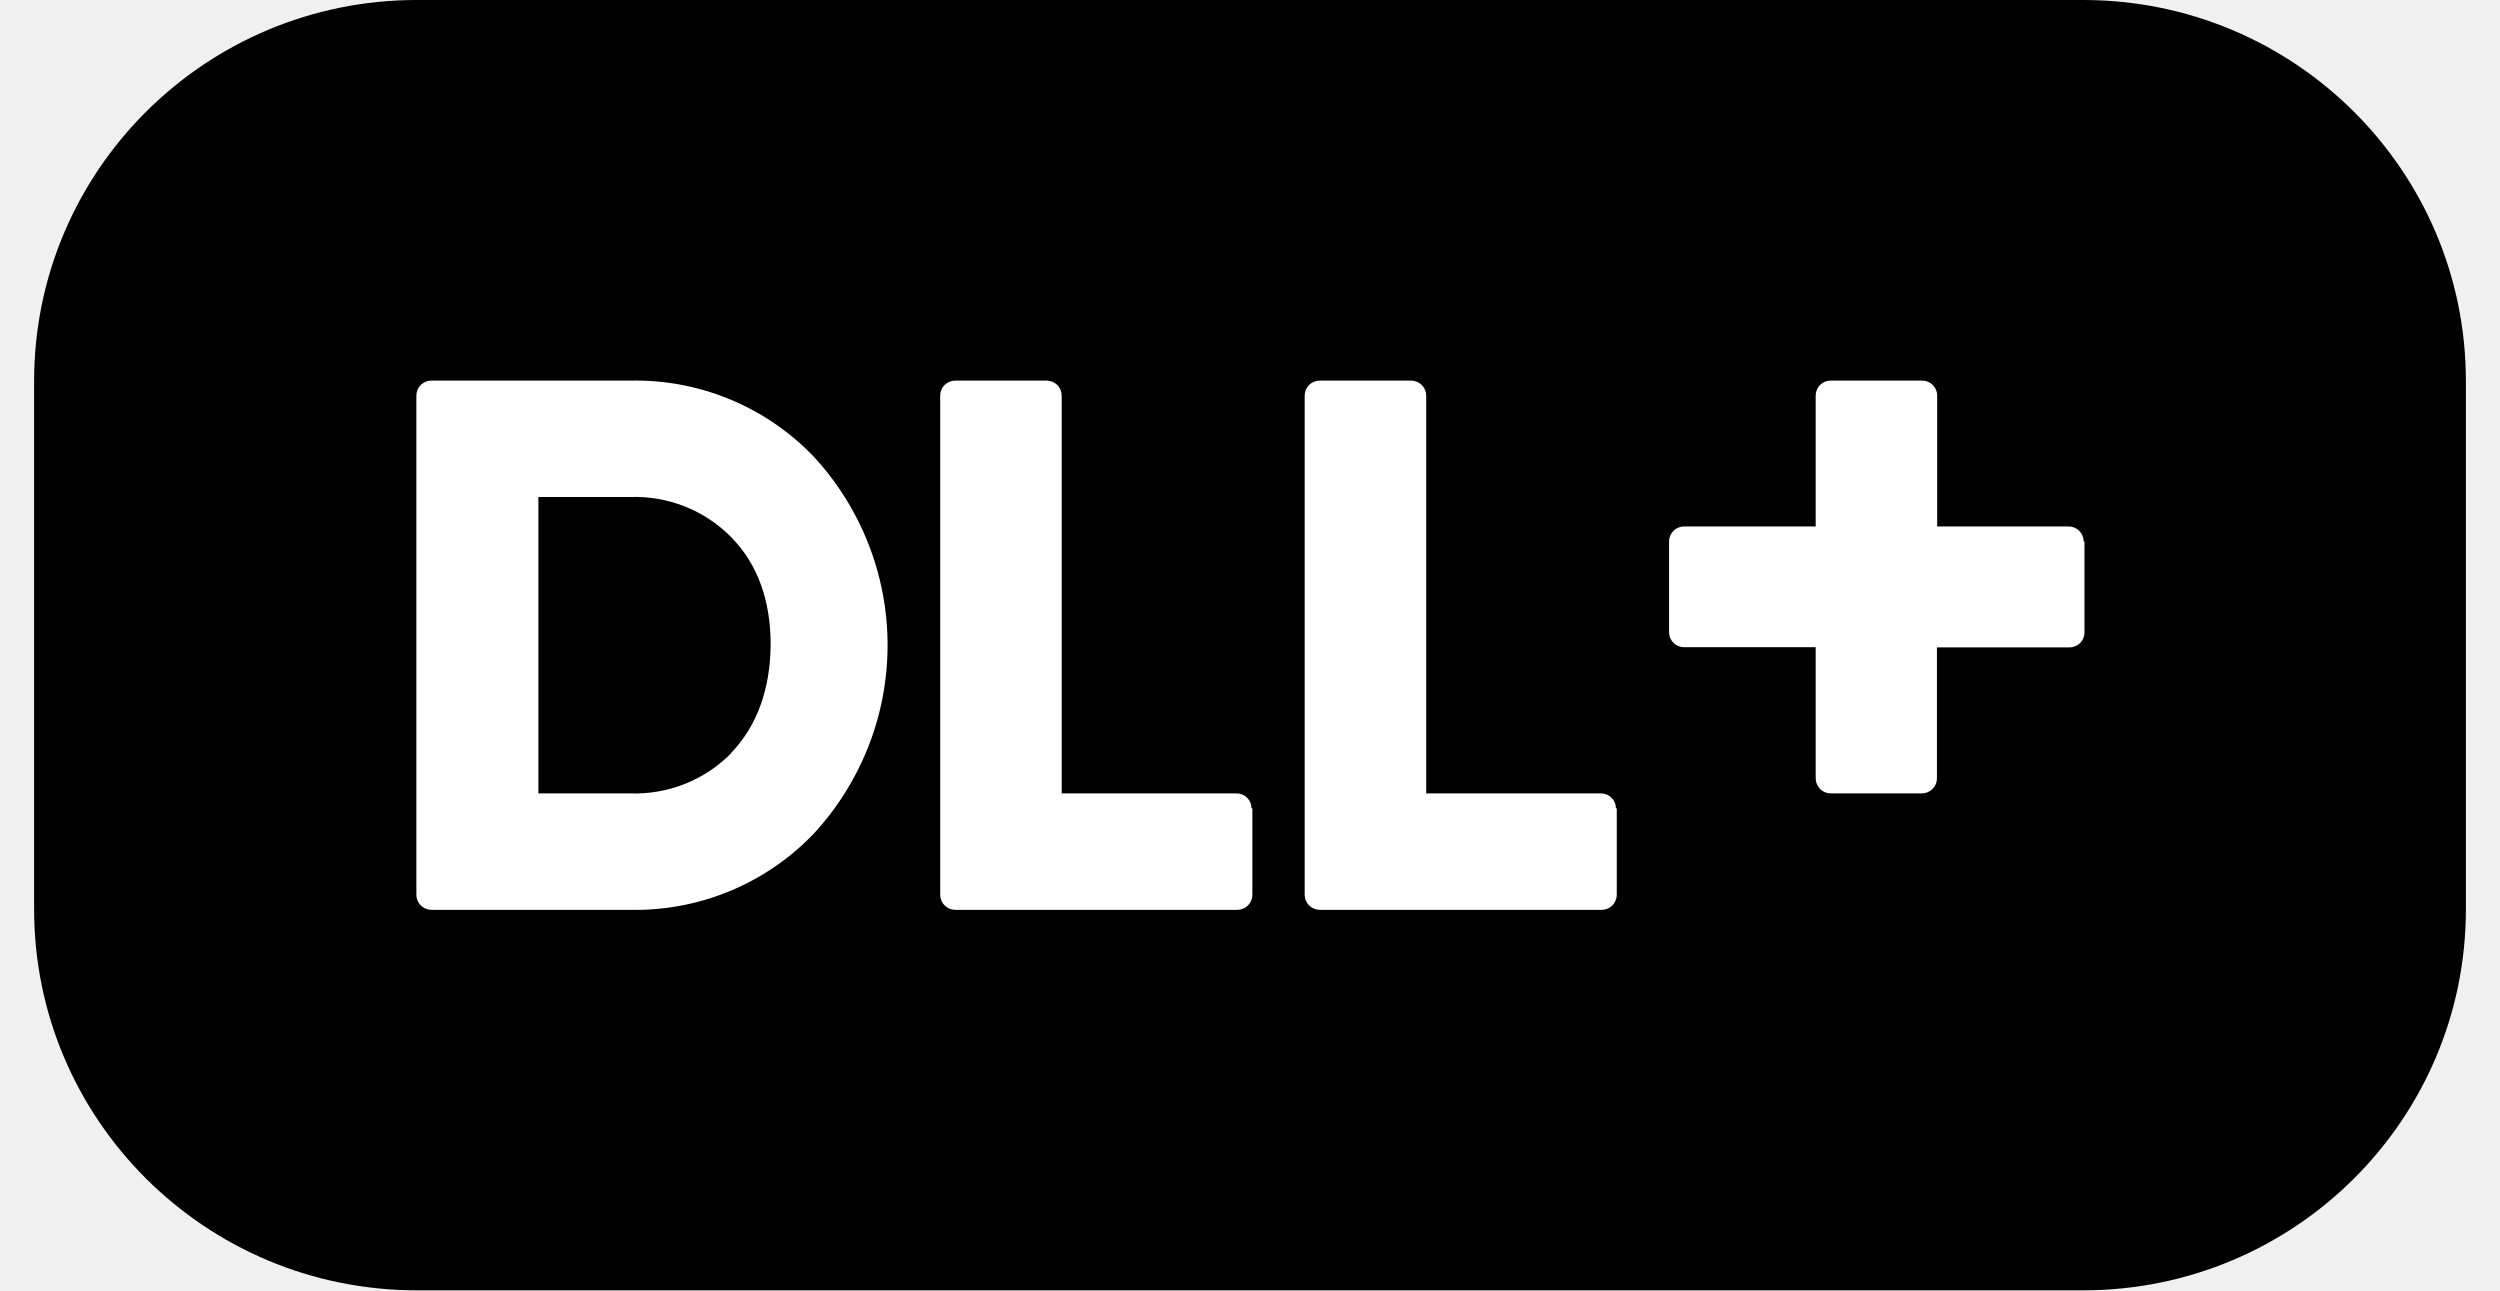
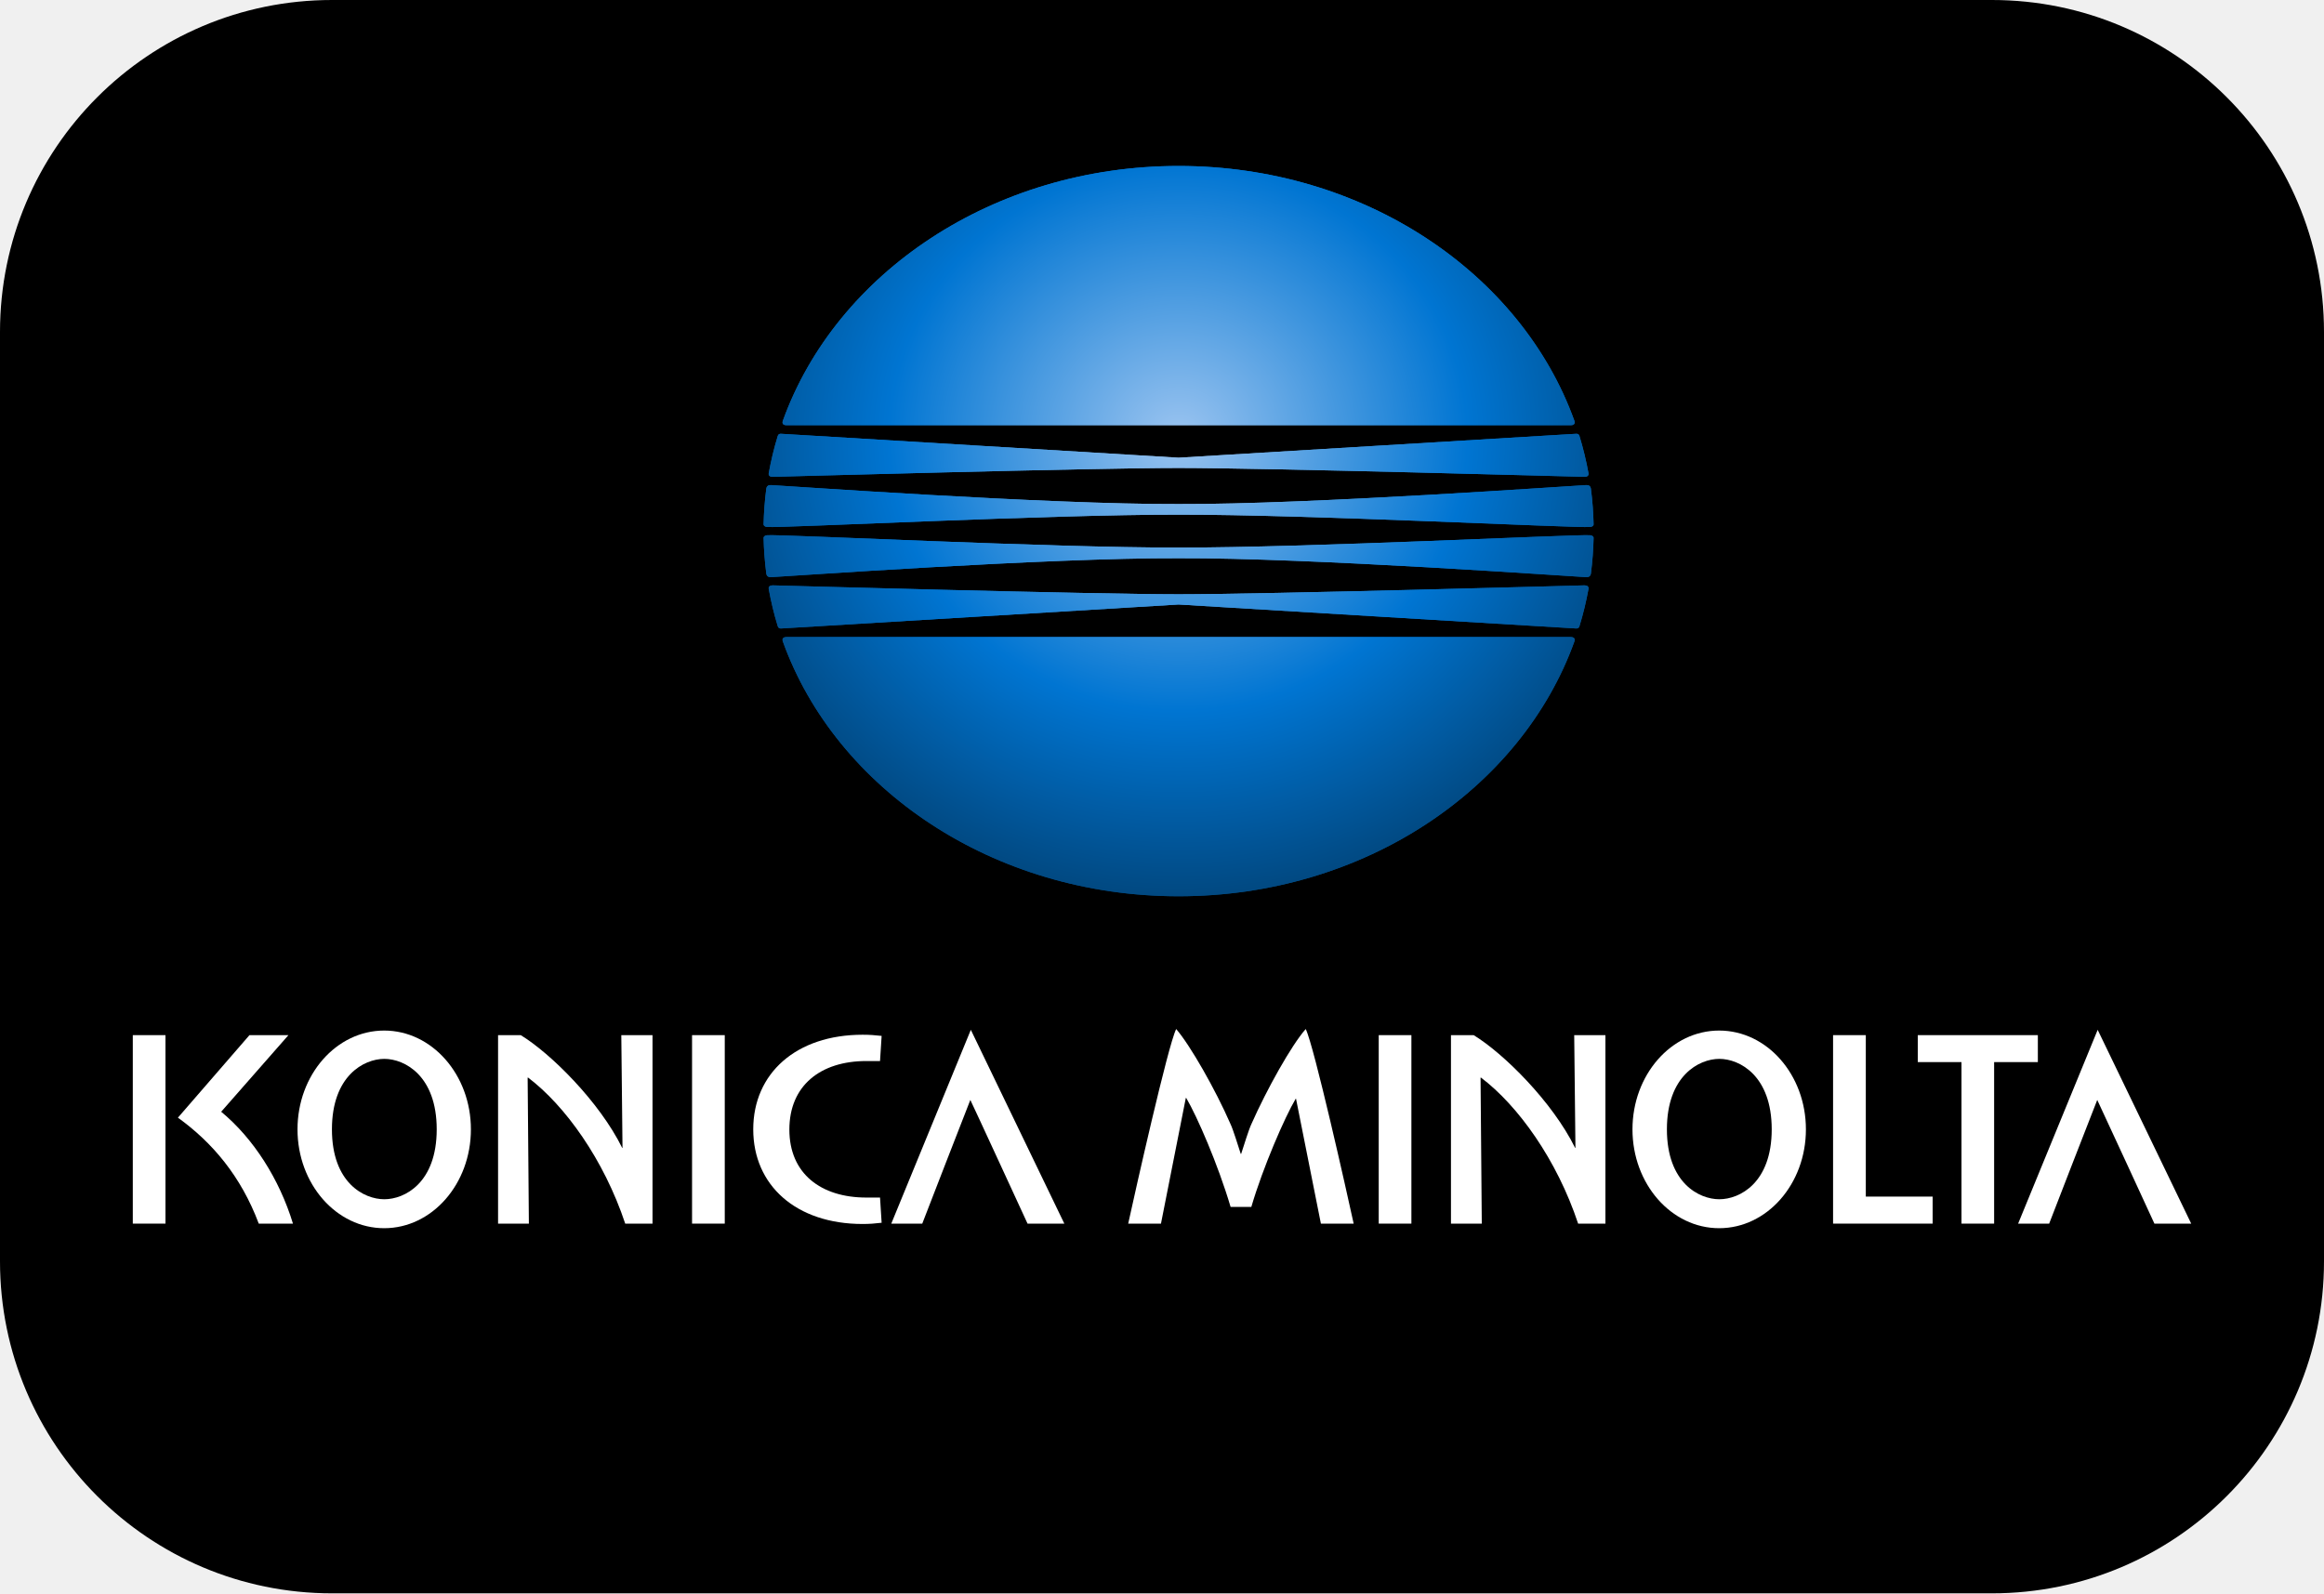
- <svg xmlns="http://www.w3.org/2000/svg" width="62" height="32" viewBox="0 0 62 32" fill="none">
-   <g clip-path="url(#clip0_4600_46163)">
-     <path d="M51.664 0H10.336C5.095 0 0.846 4.231 0.846 9.45V22.55C0.846 27.769 5.095 32 10.336 32H51.664C56.905 32 61.154 27.769 61.154 22.55V9.45C61.154 4.231 56.905 0 51.664 0Z" fill="black" />
-     <path d="M15.611 9.439H10.698C10.599 9.439 10.505 9.478 10.435 9.547C10.365 9.617 10.326 9.711 10.326 9.809V22.191C10.326 22.289 10.365 22.384 10.435 22.453C10.504 22.523 10.599 22.563 10.698 22.564H15.611C16.462 22.583 17.308 22.426 18.094 22.101C18.88 21.777 19.59 21.292 20.177 20.679C21.357 19.404 22.012 17.734 22.012 16C22.012 14.266 21.357 12.596 20.177 11.321C19.59 10.708 18.88 10.224 18.094 9.9C17.308 9.576 16.462 9.419 15.611 9.439ZM18.142 18.671C17.815 19.006 17.42 19.268 16.984 19.441C16.548 19.614 16.081 19.694 15.611 19.676H13.352V12.326H15.611C16.08 12.308 16.548 12.387 16.984 12.56C17.42 12.733 17.814 12.995 18.142 13.329C18.791 13.999 19.114 14.89 19.112 16.001C19.099 17.101 18.775 18.004 18.129 18.676L18.142 18.671ZM31.059 20.046V22.191C31.059 22.289 31.02 22.384 30.951 22.453C30.881 22.523 30.787 22.563 30.688 22.564H23.689C23.59 22.563 23.495 22.523 23.426 22.453C23.356 22.384 23.317 22.289 23.317 22.191V9.809C23.317 9.711 23.356 9.617 23.426 9.547C23.496 9.478 23.59 9.439 23.689 9.439H25.958C26.057 9.439 26.151 9.478 26.221 9.547C26.291 9.617 26.33 9.711 26.33 9.809V19.676H30.667C30.765 19.676 30.86 19.715 30.93 19.785C30.999 19.854 31.038 19.948 31.038 20.046H31.059ZM40.096 20.046V22.191C40.096 22.289 40.057 22.384 39.987 22.453C39.918 22.523 39.823 22.563 39.724 22.564H32.728C32.629 22.563 32.535 22.523 32.465 22.453C32.395 22.384 32.356 22.289 32.356 22.191V9.809C32.356 9.711 32.396 9.617 32.465 9.547C32.535 9.478 32.63 9.439 32.728 9.439H34.995C35.094 9.439 35.189 9.478 35.259 9.547C35.329 9.617 35.369 9.711 35.37 9.809V19.676H39.703C39.802 19.676 39.897 19.715 39.966 19.785C40.036 19.854 40.075 19.948 40.075 20.046H40.096ZM51.695 13.426V15.686C51.695 15.784 51.656 15.879 51.587 15.948C51.517 16.017 51.422 16.056 51.324 16.056H48.036V19.303C48.036 19.402 47.997 19.496 47.928 19.566C47.858 19.636 47.764 19.675 47.665 19.676H45.4C45.301 19.675 45.207 19.636 45.137 19.566C45.068 19.496 45.029 19.402 45.029 19.303V16.051H41.765C41.666 16.051 41.572 16.012 41.502 15.943C41.432 15.873 41.393 15.779 41.393 15.681V13.426C41.393 13.328 41.432 13.234 41.502 13.165C41.572 13.095 41.666 13.056 41.765 13.056H45.029V9.809C45.029 9.711 45.068 9.617 45.137 9.547C45.207 9.478 45.302 9.439 45.4 9.439H47.67C47.769 9.439 47.863 9.478 47.933 9.547C48.002 9.617 48.042 9.711 48.042 9.809V13.056H51.303C51.401 13.056 51.496 13.095 51.565 13.165C51.635 13.234 51.674 13.328 51.674 13.426H51.695Z" fill="white" />
-   </g>
+ <svg xmlns="http://www.w3.org/2000/svg" width="70" height="48" viewBox="0 0 70 48" fill="none">
+   <rect width="70" height="48" rx="10" fill="black" />
+   <path d="M11.572 31.046C10.13 31.046 8.961 32.379 8.961 34.023C8.961 35.667 10.13 37 11.572 37C13.014 37 14.184 35.667 14.184 34.023C14.184 32.379 13.014 31.046 11.572 31.046ZM11.576 36.128C10.962 36.128 9.998 35.632 9.998 34.022C9.998 32.413 10.958 31.899 11.576 31.899C12.193 31.899 13.154 32.411 13.154 34.022C13.154 35.634 12.19 36.128 11.576 36.128Z" fill="white" />
+   <path d="M51.782 31.046C50.34 31.046 49.171 32.379 49.171 34.023C49.171 35.667 50.34 37 51.782 37C53.225 37 54.395 35.667 54.395 34.023C54.395 32.379 53.225 31.046 51.782 31.046ZM51.787 36.128C51.173 36.128 50.208 35.632 50.208 34.022C50.208 32.413 51.169 31.899 51.787 31.899C52.404 31.899 53.365 32.411 53.365 34.022C53.365 35.634 52.401 36.128 51.787 36.128Z" fill="white" />
+   <path d="M4.984 31.184H4V36.862H4.984V31.184Z" fill="white" />
+   <path d="M21.83 31.184H20.845V36.862H21.83V31.184Z" fill="white" />
+   <path d="M26.096 31.964H26.507L26.555 31.207C26.348 31.184 26.194 31.172 25.983 31.172C23.979 31.172 22.688 32.337 22.688 34.022C22.688 35.708 23.979 36.873 25.983 36.873C26.194 36.873 26.348 36.86 26.555 36.836L26.507 36.077H26.096C24.727 36.077 23.776 35.356 23.776 34.029C23.776 32.7 24.717 31.964 26.096 31.964Z" fill="white" />
+   <path d="M18.75 34.574C18.75 34.585 18.746 34.589 18.741 34.581C18.054 33.188 16.582 31.73 15.685 31.184H15.002V36.862H15.93C15.93 36.862 15.893 32.484 15.893 32.476C15.893 32.461 15.896 32.457 15.904 32.461C17.023 33.306 18.192 34.938 18.832 36.862H19.654V31.184H18.714C18.714 31.184 18.75 34.568 18.75 34.574Z" fill="white" />
+   <path d="M47.453 34.574C47.453 34.585 47.447 34.589 47.444 34.581C46.757 33.188 45.284 31.73 44.387 31.184H43.704V36.862H44.632C44.632 36.862 44.595 32.484 44.595 32.476C44.595 32.461 44.599 32.457 44.605 32.461C45.726 33.306 46.895 34.938 47.534 36.862H48.356V31.184H47.416C47.416 31.184 47.453 34.568 47.453 34.574Z" fill="white" />
+   <path d="M42.512 31.184H41.528V36.862H42.512V31.184Z" fill="white" />
+   <path d="M26.846 36.862H27.779C27.779 36.862 29.175 33.257 29.227 33.136C29.291 33.26 30.95 36.862 30.95 36.862H32.058L29.242 31.024L26.846 36.862Z" fill="white" />
+   <path d="M63.183 31.024L60.787 36.862H61.722C61.722 36.862 63.117 33.257 63.17 33.136C63.233 33.26 64.892 36.862 64.892 36.862H66L63.183 31.024Z" fill="white" />
+   <path d="M6.662 33.492C7.21 32.872 8.688 31.184 8.688 31.184H7.514L5.359 33.67C6.394 34.416 7.258 35.432 7.794 36.862H8.824C8.415 35.519 7.631 34.291 6.662 33.492Z" fill="white" />
+   <path d="M56.199 31.184H55.213V36.862H58.212V36.048H56.199V31.184Z" fill="white" />
+   <path d="M61.381 31.184H57.765V31.996H59.081V36.862H60.064V31.996H61.381V31.184Z" fill="white" />
+   <path d="M37.701 33.844C37.606 34.042 37.474 34.493 37.385 34.758C37.383 34.766 37.374 34.766 37.371 34.758C37.284 34.499 37.151 34.045 37.058 33.85C36.608 32.821 35.853 31.493 35.427 31C35.177 31.503 34.19 35.912 33.982 36.862H34.969C34.969 36.862 35.713 33.096 35.716 33.084C35.718 33.072 35.724 33.069 35.73 33.078C36.054 33.624 36.686 35.075 37.066 36.358H37.691C38.042 35.16 38.702 33.646 39.027 33.101C39.032 33.092 39.036 33.097 39.038 33.106C39.041 33.116 39.786 36.862 39.786 36.862H40.773C40.566 35.912 39.579 31.503 39.329 31C38.894 31.493 38.155 32.821 37.701 33.844Z" fill="white" />
+   <path d="M23.687 12.809H47.312C47.409 12.809 47.451 12.76 47.421 12.675C45.822 8.233 41.09 5 35.5 5C29.91 5 25.178 8.233 23.58 12.675C23.549 12.76 23.591 12.809 23.687 12.809ZM23.106 15.876C23.546 15.909 31.629 15.498 35.5 15.504C39.374 15.498 47.454 15.909 47.894 15.876C47.955 15.871 48.001 15.84 48 15.794C47.993 15.459 47.967 15.09 47.919 14.724C47.908 14.64 47.852 14.61 47.778 14.613C47.414 14.628 39.456 15.201 35.5 15.185C31.545 15.201 23.588 14.628 23.222 14.613C23.149 14.61 23.092 14.64 23.081 14.724C23.033 15.09 23.007 15.459 23 15.794C22.999 15.84 23.045 15.871 23.106 15.876ZM23.272 14.365C23.366 14.364 32.886 14.097 35.5 14.097C38.113 14.097 47.634 14.364 47.728 14.365C47.806 14.366 47.859 14.329 47.846 14.254C47.779 13.89 47.689 13.508 47.573 13.131C47.557 13.079 47.516 13.065 47.474 13.068C47.427 13.071 35.5 13.789 35.5 13.789C35.5 13.789 23.573 13.071 23.526 13.068C23.485 13.065 23.443 13.079 23.427 13.131C23.311 13.508 23.221 13.89 23.155 14.254C23.14 14.329 23.194 14.366 23.272 14.365ZM23.58 19.326C25.178 23.767 29.91 27 35.5 27C41.09 27 45.822 23.767 47.421 19.326C47.451 19.24 47.409 19.192 47.312 19.192H23.687C23.591 19.192 23.549 19.24 23.58 19.326ZM23 16.206C23.007 16.541 23.034 16.91 23.081 17.277C23.092 17.36 23.149 17.39 23.222 17.387C23.588 17.373 31.546 16.799 35.5 16.817C39.456 16.799 47.414 17.372 47.778 17.387C47.852 17.39 47.908 17.36 47.919 17.277C47.967 16.91 47.993 16.541 48 16.206C48.001 16.16 47.955 16.129 47.894 16.124C47.455 16.091 39.374 16.502 35.5 16.496C31.629 16.502 23.546 16.091 23.106 16.124C23.045 16.129 22.999 16.16 23 16.206ZM23.155 17.745C23.221 18.109 23.311 18.492 23.427 18.868C23.443 18.92 23.485 18.936 23.526 18.933C23.573 18.929 35.5 18.211 35.5 18.211C35.5 18.211 47.427 18.929 47.474 18.933C47.516 18.936 47.557 18.92 47.573 18.868C47.689 18.493 47.779 18.109 47.846 17.745C47.859 17.671 47.806 17.634 47.728 17.634C47.634 17.636 38.113 17.903 35.5 17.903C32.886 17.903 23.366 17.636 23.272 17.634C23.194 17.634 23.14 17.671 23.155 17.745Z" fill="url(#paint0_radial_9251_66647)" />
+   <path d="M23.687 12.809H47.312C47.409 12.809 47.451 12.76 47.421 12.675C45.822 8.233 41.09 5 35.5 5C29.91 5 25.178 8.233 23.58 12.675C23.549 12.76 23.591 12.809 23.687 12.809ZM23.106 15.876C23.546 15.909 31.629 15.498 35.5 15.504C39.374 15.498 47.454 15.909 47.894 15.876C47.955 15.871 48.001 15.84 48 15.794C47.993 15.459 47.967 15.09 47.919 14.724C47.908 14.64 47.852 14.61 47.778 14.613C47.414 14.628 39.456 15.201 35.5 15.185C31.545 15.201 23.588 14.628 23.222 14.613C23.149 14.61 23.092 14.64 23.081 14.724C23.033 15.09 23.007 15.459 23 15.794C22.999 15.84 23.045 15.871 23.106 15.876ZM23.272 14.365C23.366 14.364 32.886 14.097 35.5 14.097C38.113 14.097 47.634 14.364 47.728 14.365C47.806 14.366 47.859 14.329 47.846 14.254C47.779 13.89 47.689 13.508 47.573 13.131C47.557 13.079 47.516 13.065 47.474 13.068C47.427 13.071 35.5 13.789 35.5 13.789C35.5 13.789 23.573 13.071 23.526 13.068C23.485 13.065 23.443 13.079 23.427 13.131C23.311 13.508 23.221 13.89 23.155 14.254C23.14 14.329 23.194 14.366 23.272 14.365ZM23.58 19.326C25.178 23.767 29.91 27 35.5 27C41.09 27 45.822 23.767 47.421 19.326C47.451 19.24 47.409 19.192 47.312 19.192H23.687C23.591 19.192 23.549 19.24 23.58 19.326ZM23 16.206C23.007 16.541 23.034 16.91 23.081 17.277C23.092 17.36 23.149 17.39 23.222 17.387C23.588 17.373 31.546 16.799 35.5 16.817C39.456 16.799 47.414 17.372 47.778 17.387C47.852 17.39 47.908 17.36 47.919 17.277C47.967 16.91 47.993 16.541 48 16.206C48.001 16.16 47.955 16.129 47.894 16.124C47.455 16.091 39.374 16.502 35.5 16.496C31.629 16.502 23.546 16.091 23.106 16.124C23.045 16.129 22.999 16.16 23 16.206ZM23.155 17.745C23.221 18.109 23.311 18.492 23.427 18.868C23.443 18.92 23.485 18.936 23.526 18.933C23.573 18.929 35.5 18.211 35.5 18.211C35.5 18.211 47.427 18.929 47.474 18.933C47.516 18.936 47.557 18.92 47.573 18.868C47.689 18.493 47.779 18.109 47.846 17.745C47.859 17.671 47.806 17.634 47.728 17.634C47.634 17.636 38.113 17.903 35.5 17.903C32.886 17.903 23.366 17.636 23.272 17.634C23.194 17.634 23.14 17.671 23.155 17.745Z" fill="url(#paint1_radial_9251_66647)" />
  <defs>
-     <clipPath id="clip0_4600_46163">
-       <rect width="60.308" height="32" fill="white" transform="translate(0.846191)" />
-     </clipPath>
+     <radialGradient id="paint0_radial_9251_66647" cx="0" cy="0" r="1" gradientUnits="userSpaceOnUse" gradientTransform="translate(35.5 13.1822) scale(14.7317 13.8586)">
+       <stop stop-color="#9BC4F0" />
+       <stop offset="0.593" stop-color="#0075D2" />
+       <stop offset="1" stop-color="#014880" />
+     </radialGradient>
+     <radialGradient id="paint1_radial_9251_66647" cx="0" cy="0" r="1" gradientUnits="userSpaceOnUse" gradientTransform="translate(35.5 13.1822) scale(14.7317 13.8586)">
+       <stop stop-color="#9BC4F0" />
+       <stop offset="0.593" stop-color="#0075D2" />
+       <stop offset="1" stop-color="#014880" />
+     </radialGradient>
  </defs>
</svg>
